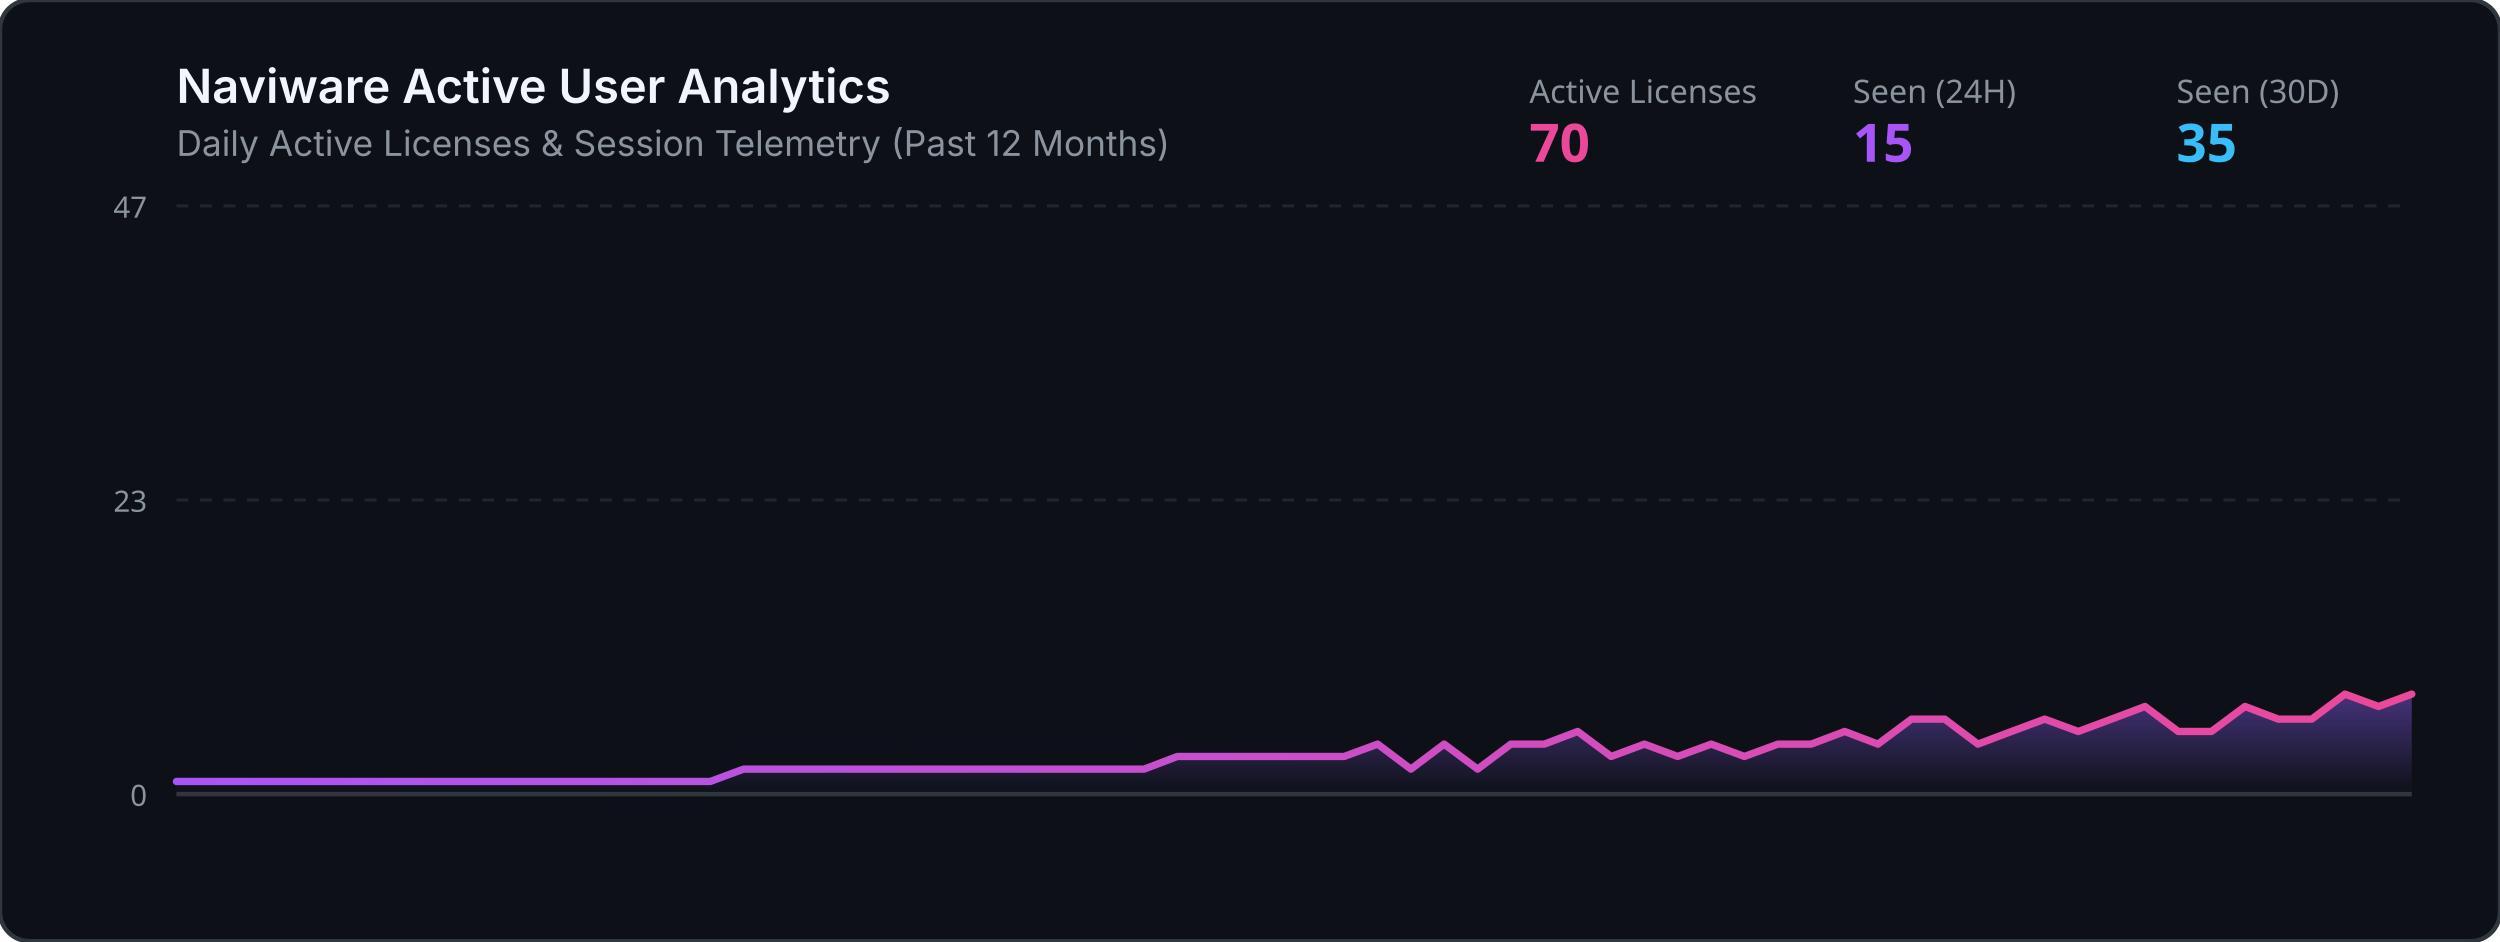
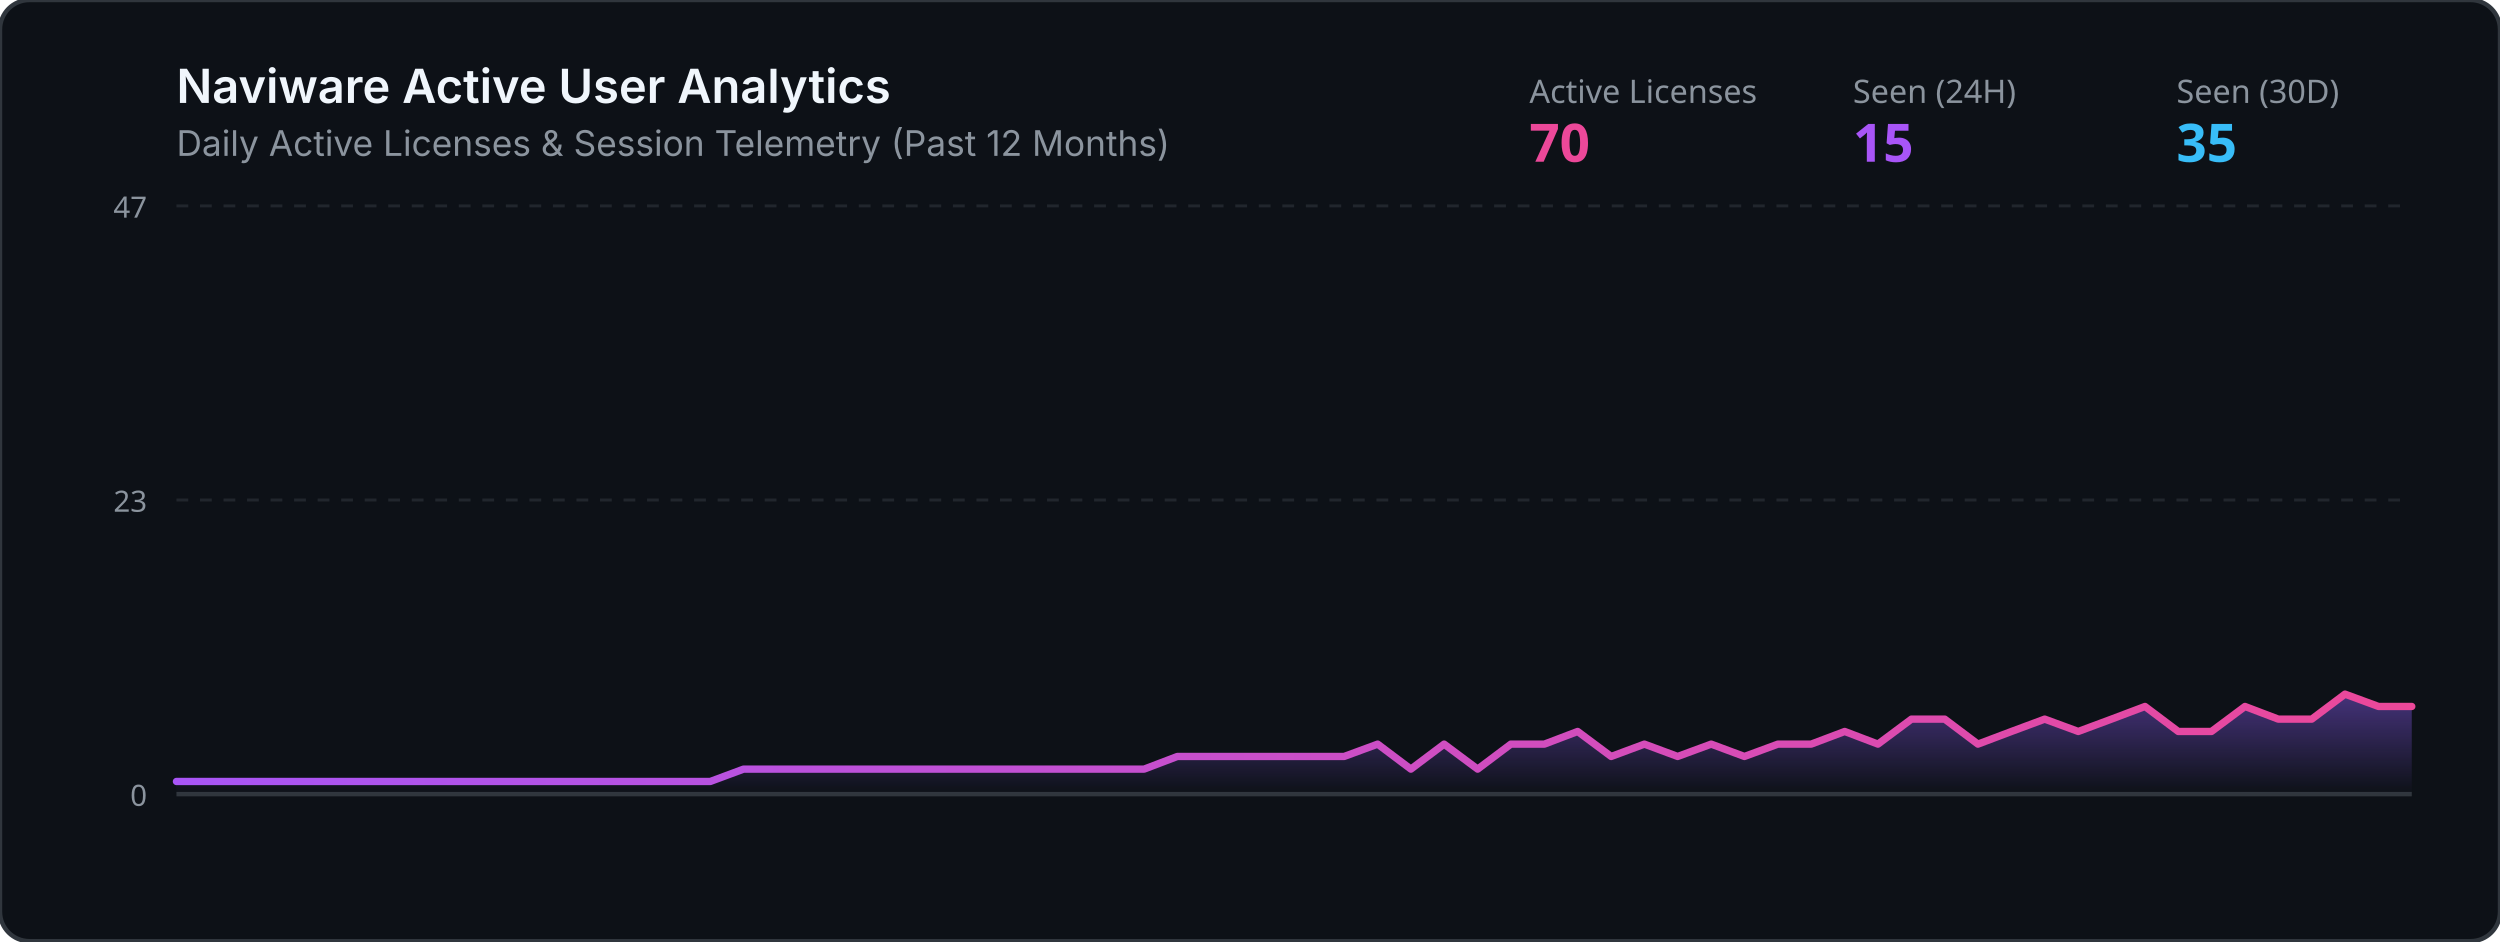
<svg xmlns="http://www.w3.org/2000/svg" viewBox="0 0 850 320" width="100%" height="320">
  <defs>
    <linearGradient id="grad" x1="0%" y1="0%" x2="0%" y2="100%">
      <stop offset="0%" stop-color="#8b5cf6" stop-opacity="0.45" />
      <stop offset="100%" stop-color="#8b5cf6" stop-opacity="0.0" />
    </linearGradient>
    <linearGradient id="lineGrad" x1="0%" y1="0%" x2="100%" y2="0%">
      <stop offset="0%" stop-color="#a855f7" />
      <stop offset="100%" stop-color="#ec4899" />
    </linearGradient>
  </defs>
  <rect width="850" height="320" rx="10" fill="#0d1117" stroke="#30363d" stroke-width="1.5" />
  <text x="60" y="35" fill="#f0f6fc" font-family="-apple-system,BlinkMacSystemFont,Segoe UI,sans-serif" font-size="16" font-weight="600">Naviware Active User Analytics</text>
  <text x="60" y="53" fill="#8b949e" font-family="-apple-system,BlinkMacSystemFont,Segoe UI,sans-serif" font-size="12">Daily Active Licenses &amp; Session Telemetry (Past 12 Months)</text>
  <text x="520" y="35" fill="#8b949e" font-family="sans-serif" font-size="11">Active Licenses</text>
  <text x="520" y="55" fill="#ec4899" font-family="sans-serif" font-size="18" font-weight="bold">70</text>
  <text x="630" y="35" fill="#8b949e" font-family="sans-serif" font-size="11">Seen (24H)</text>
  <text x="630" y="55" fill="#a855f7" font-family="sans-serif" font-size="18" font-weight="bold">15</text>
  <text x="740" y="35" fill="#8b949e" font-family="sans-serif" font-size="11">Seen (30D)</text>
  <text x="740" y="55" fill="#38bdf8" font-family="sans-serif" font-size="18" font-weight="bold">35</text>
  <line x1="60" y1="70" x2="820" y2="70" stroke="#21262d" stroke-width="1" stroke-dasharray="4" />
  <line x1="60" y1="170.0" x2="820" y2="170.0" stroke="#21262d" stroke-width="1" stroke-dasharray="4" />
  <line x1="60" y1="270" x2="820" y2="270" stroke="#30363d" stroke-width="1.5" />
  <text x="50" y="74" fill="#8b949e" font-family="sans-serif" font-size="10" text-anchor="end">47</text>
  <text x="50" y="174.0" fill="#8b949e" font-family="sans-serif" font-size="10" text-anchor="end">23</text>
  <text x="50" y="274" fill="#8b949e" font-family="sans-serif" font-size="10" text-anchor="end">0</text>
-   <polygon points="60,270 60.0,265.7 71.3,265.7 82.7,265.7 94.0,265.7 105.4,265.7 116.7,265.7 128.1,265.7 139.4,265.7 150.7,265.7 162.1,265.7 173.4,265.7 184.8,265.7 196.1,265.7 207.5,265.7 218.8,265.7 230.1,265.7 241.5,265.7 252.8,261.5 264.2,261.5 275.5,261.5 286.9,261.5 298.2,261.5 309.6,261.5 320.9,261.5 332.2,261.5 343.6,261.5 354.9,261.5 366.3,261.5 377.6,261.5 389.0,261.5 400.3,257.2 411.6,257.2 423.0,257.2 434.3,257.2 445.7,257.2 457.0,257.2 468.4,253.0 479.7,261.5 491.0,253.0 502.4,261.5 513.7,253.0 525.1,253.0 536.4,248.7 547.8,257.2 559.1,253.0 570.4,257.2 581.8,253.0 593.1,257.2 604.5,253.0 615.8,253.0 627.2,248.7 638.5,253.0 649.9,244.5 661.2,244.5 672.5,253.0 683.9,248.7 695.2,244.5 706.6,248.7 717.9,244.5 729.3,240.2 740.6,248.7 751.9,248.7 763.3,240.2 774.6,244.5 786.0,244.5 797.3,236.0 808.7,240.2 820.0,236.0 820,270" fill="url(#grad)" />
-   <polyline points="60.0,265.7 71.3,265.7 82.7,265.7 94.0,265.7 105.4,265.7 116.7,265.7 128.1,265.7 139.4,265.7 150.7,265.7 162.1,265.7 173.4,265.7 184.8,265.7 196.1,265.7 207.5,265.7 218.8,265.7 230.1,265.7 241.5,265.7 252.8,261.5 264.2,261.5 275.5,261.5 286.9,261.5 298.2,261.5 309.6,261.5 320.9,261.5 332.2,261.5 343.6,261.5 354.9,261.5 366.3,261.5 377.6,261.5 389.0,261.5 400.3,257.2 411.6,257.2 423.0,257.2 434.3,257.2 445.7,257.2 457.0,257.2 468.4,253.0 479.7,261.5 491.0,253.0 502.4,261.5 513.7,253.0 525.1,253.0 536.4,248.7 547.8,257.2 559.1,253.0 570.4,257.2 581.8,253.0 593.1,257.2 604.5,253.0 615.8,253.0 627.2,248.7 638.5,253.0 649.9,244.5 661.2,244.5 672.5,253.0 683.9,248.7 695.2,244.5 706.6,248.7 717.9,244.5 729.3,240.2 740.6,248.7 751.9,248.7 763.3,240.2 774.6,244.5 786.0,244.5 797.3,236.0 808.7,240.2 820.0,236.0" fill="none" stroke="url(#lineGrad)" stroke-width="2.5" stroke-linecap="round" stroke-linejoin="round" />
+   <polygon points="60,270 60.0,265.7 71.3,265.7 82.7,265.7 94.0,265.7 105.4,265.7 116.7,265.7 128.1,265.7 139.4,265.7 150.7,265.7 162.1,265.7 173.4,265.7 184.8,265.7 196.1,265.7 207.5,265.7 218.8,265.7 230.1,265.7 241.5,265.7 252.8,261.5 264.2,261.5 275.5,261.5 286.9,261.5 298.2,261.5 309.6,261.5 320.9,261.5 332.2,261.5 343.6,261.5 354.9,261.5 366.3,261.5 377.6,261.5 389.0,261.5 400.3,257.2 411.6,257.2 423.0,257.2 434.3,257.2 445.7,257.2 457.0,257.2 468.4,253.0 479.7,261.5 491.0,253.0 502.4,261.5 513.7,253.0 525.1,253.0 536.4,248.7 547.8,257.2 559.1,253.0 570.4,257.2 581.8,253.0 593.1,257.2 604.5,253.0 615.8,253.0 627.2,248.7 638.5,253.0 649.9,244.5 661.2,244.5 672.5,253.0 683.9,248.7 695.2,244.5 706.6,248.7 717.9,244.5 729.3,240.2 740.6,248.7 751.9,248.7 763.3,240.2 774.6,244.5 786.0,244.5 797.3,236.0 808.7,240.2 820.0,240.2 820,270" fill="url(#grad)" />
+   <polyline points="60.0,265.7 71.3,265.7 82.7,265.7 94.0,265.7 105.4,265.7 116.7,265.7 128.1,265.7 139.4,265.7 150.7,265.7 162.1,265.7 173.4,265.7 184.8,265.7 196.1,265.7 207.5,265.7 218.8,265.7 230.1,265.7 241.5,265.7 252.8,261.5 264.2,261.5 275.5,261.5 286.9,261.5 298.2,261.5 309.6,261.5 320.9,261.5 332.2,261.5 343.6,261.5 354.9,261.5 366.3,261.5 377.6,261.5 389.0,261.5 400.3,257.2 411.6,257.2 423.0,257.2 434.3,257.2 445.7,257.2 457.0,257.2 468.4,253.0 479.7,261.5 491.0,253.0 502.4,261.5 513.7,253.0 525.1,253.0 536.4,248.7 547.8,257.2 559.1,253.0 570.4,257.2 581.8,253.0 593.1,257.2 604.5,253.0 615.8,253.0 627.2,248.7 638.5,253.0 649.9,244.5 661.2,244.5 672.5,253.0 683.9,248.7 695.2,244.5 706.6,248.7 717.9,244.5 729.3,240.2 740.6,248.7 751.9,248.7 763.3,240.2 774.6,244.5 786.0,244.5 797.3,236.0 808.7,240.2 820.0,240.2" fill="none" stroke="url(#lineGrad)" stroke-width="2.5" stroke-linecap="round" stroke-linejoin="round" />
</svg>
